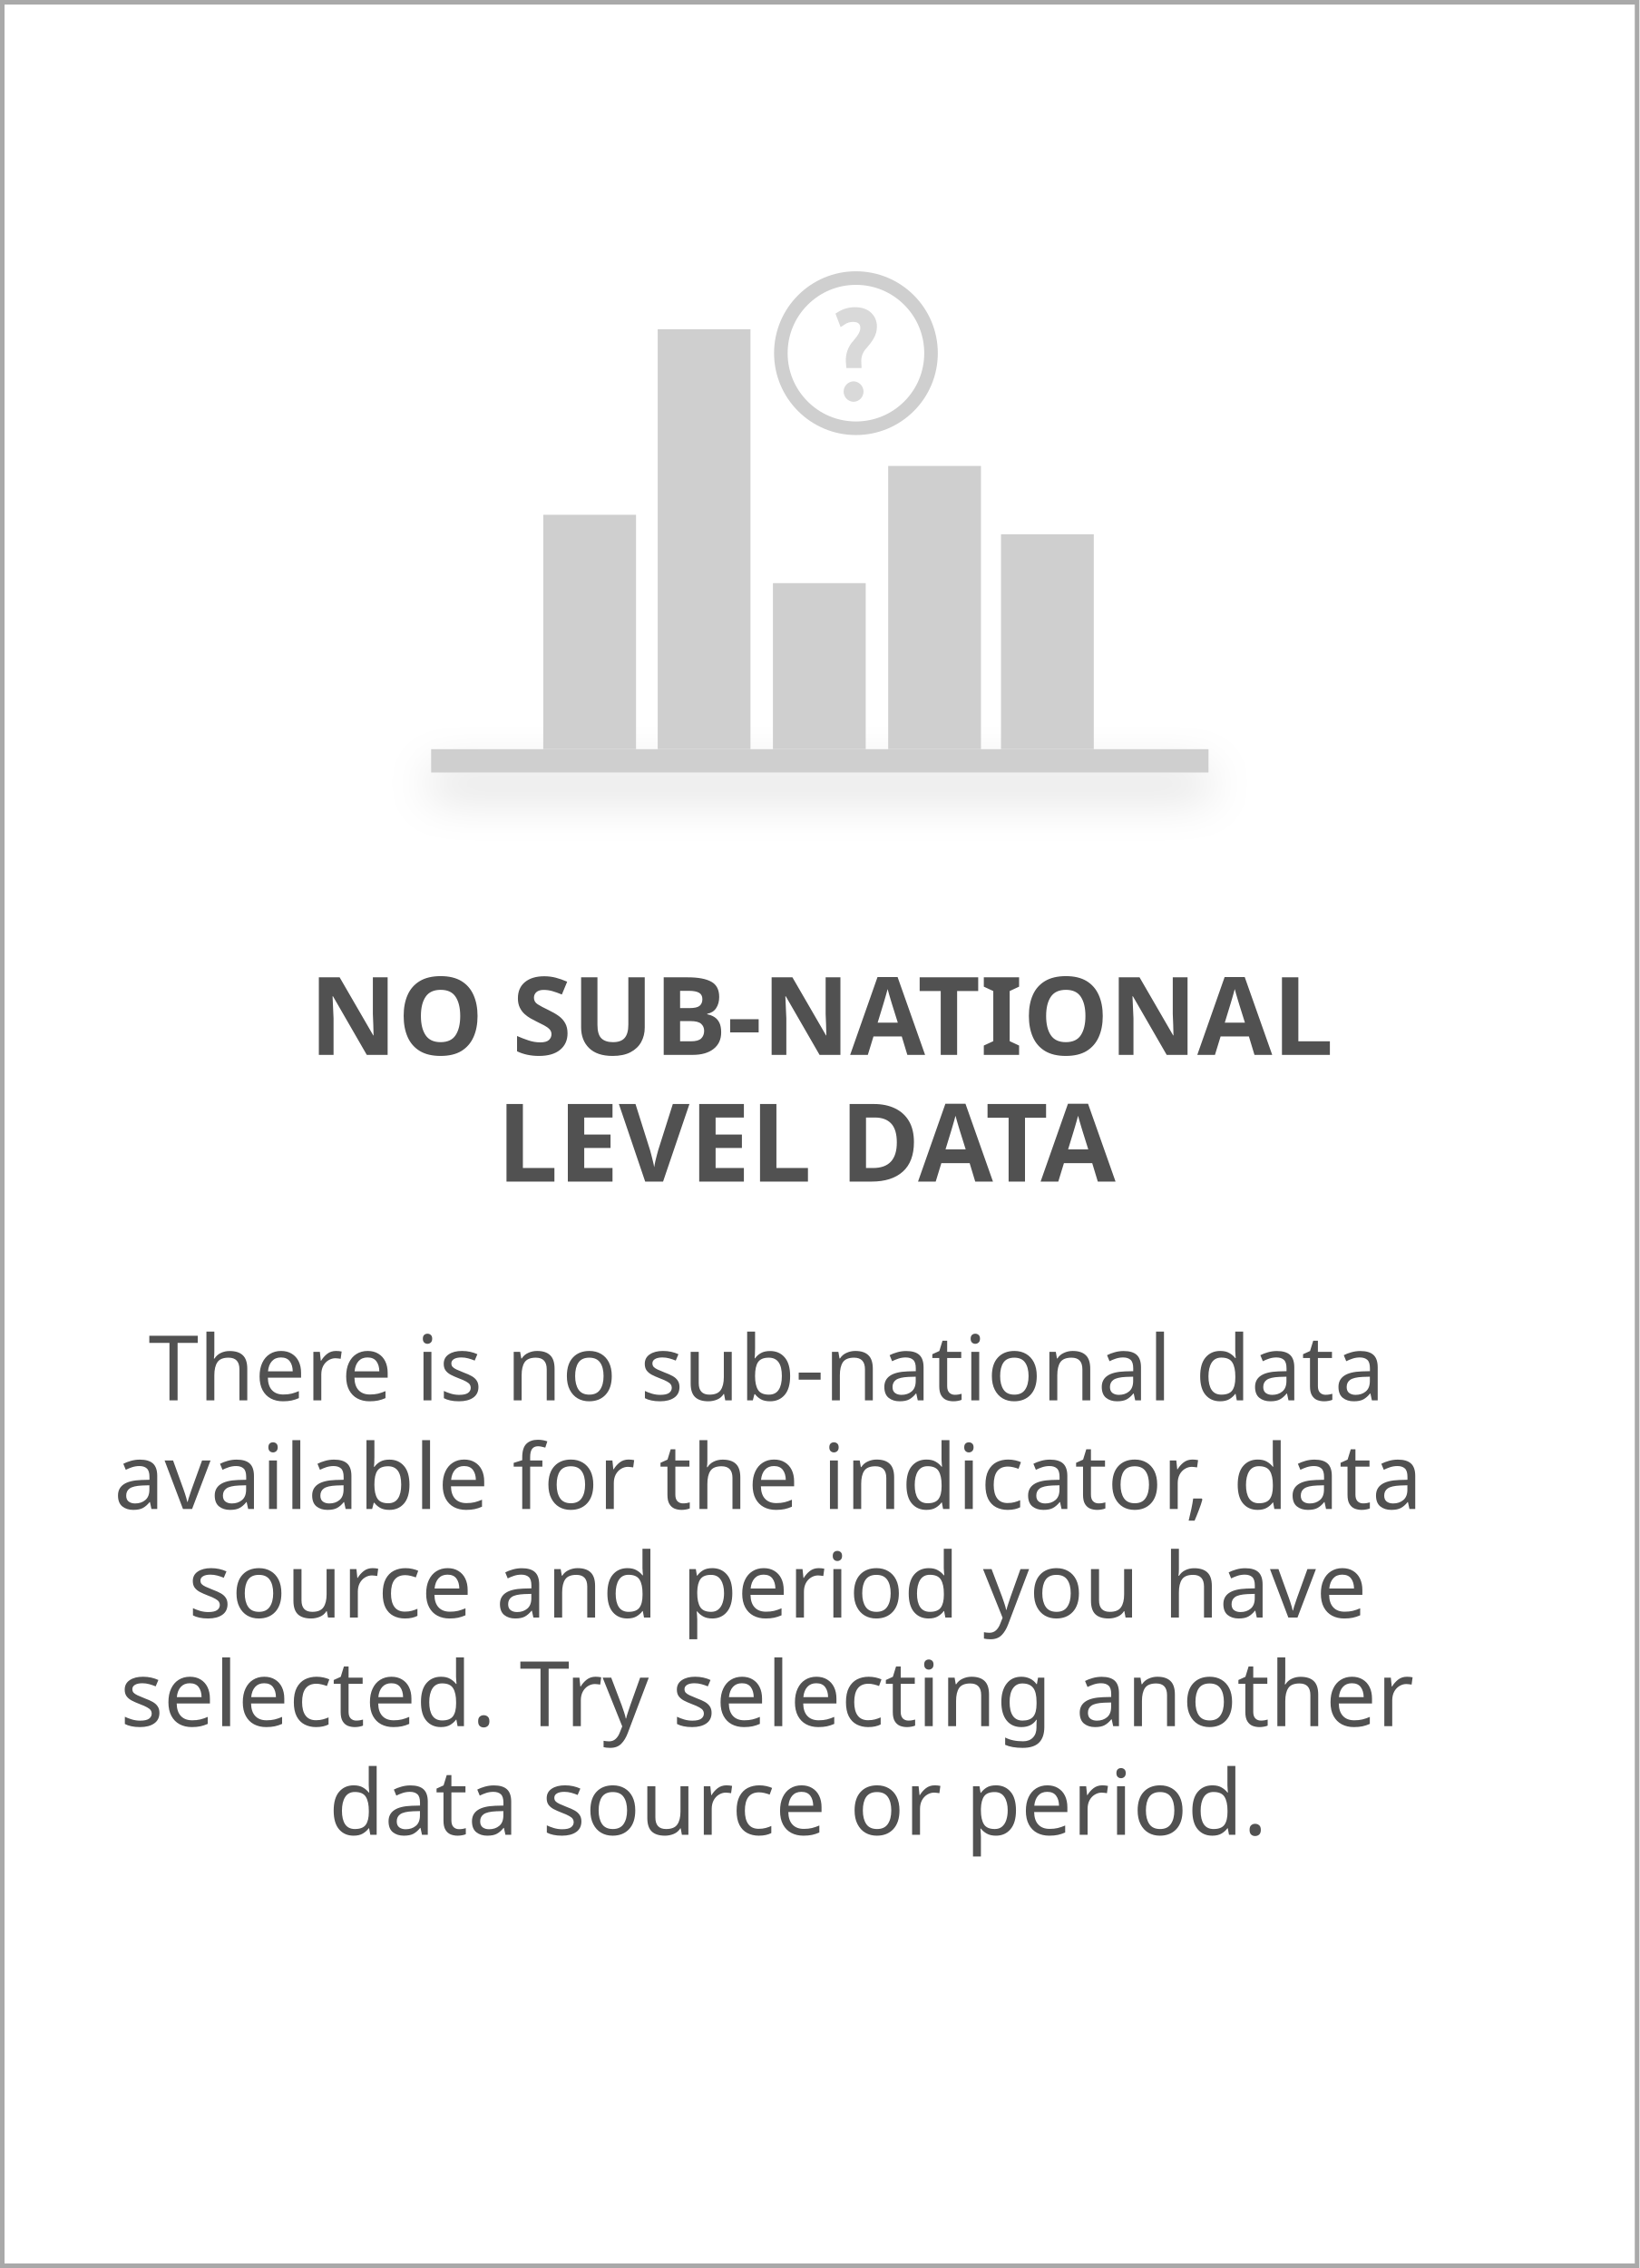
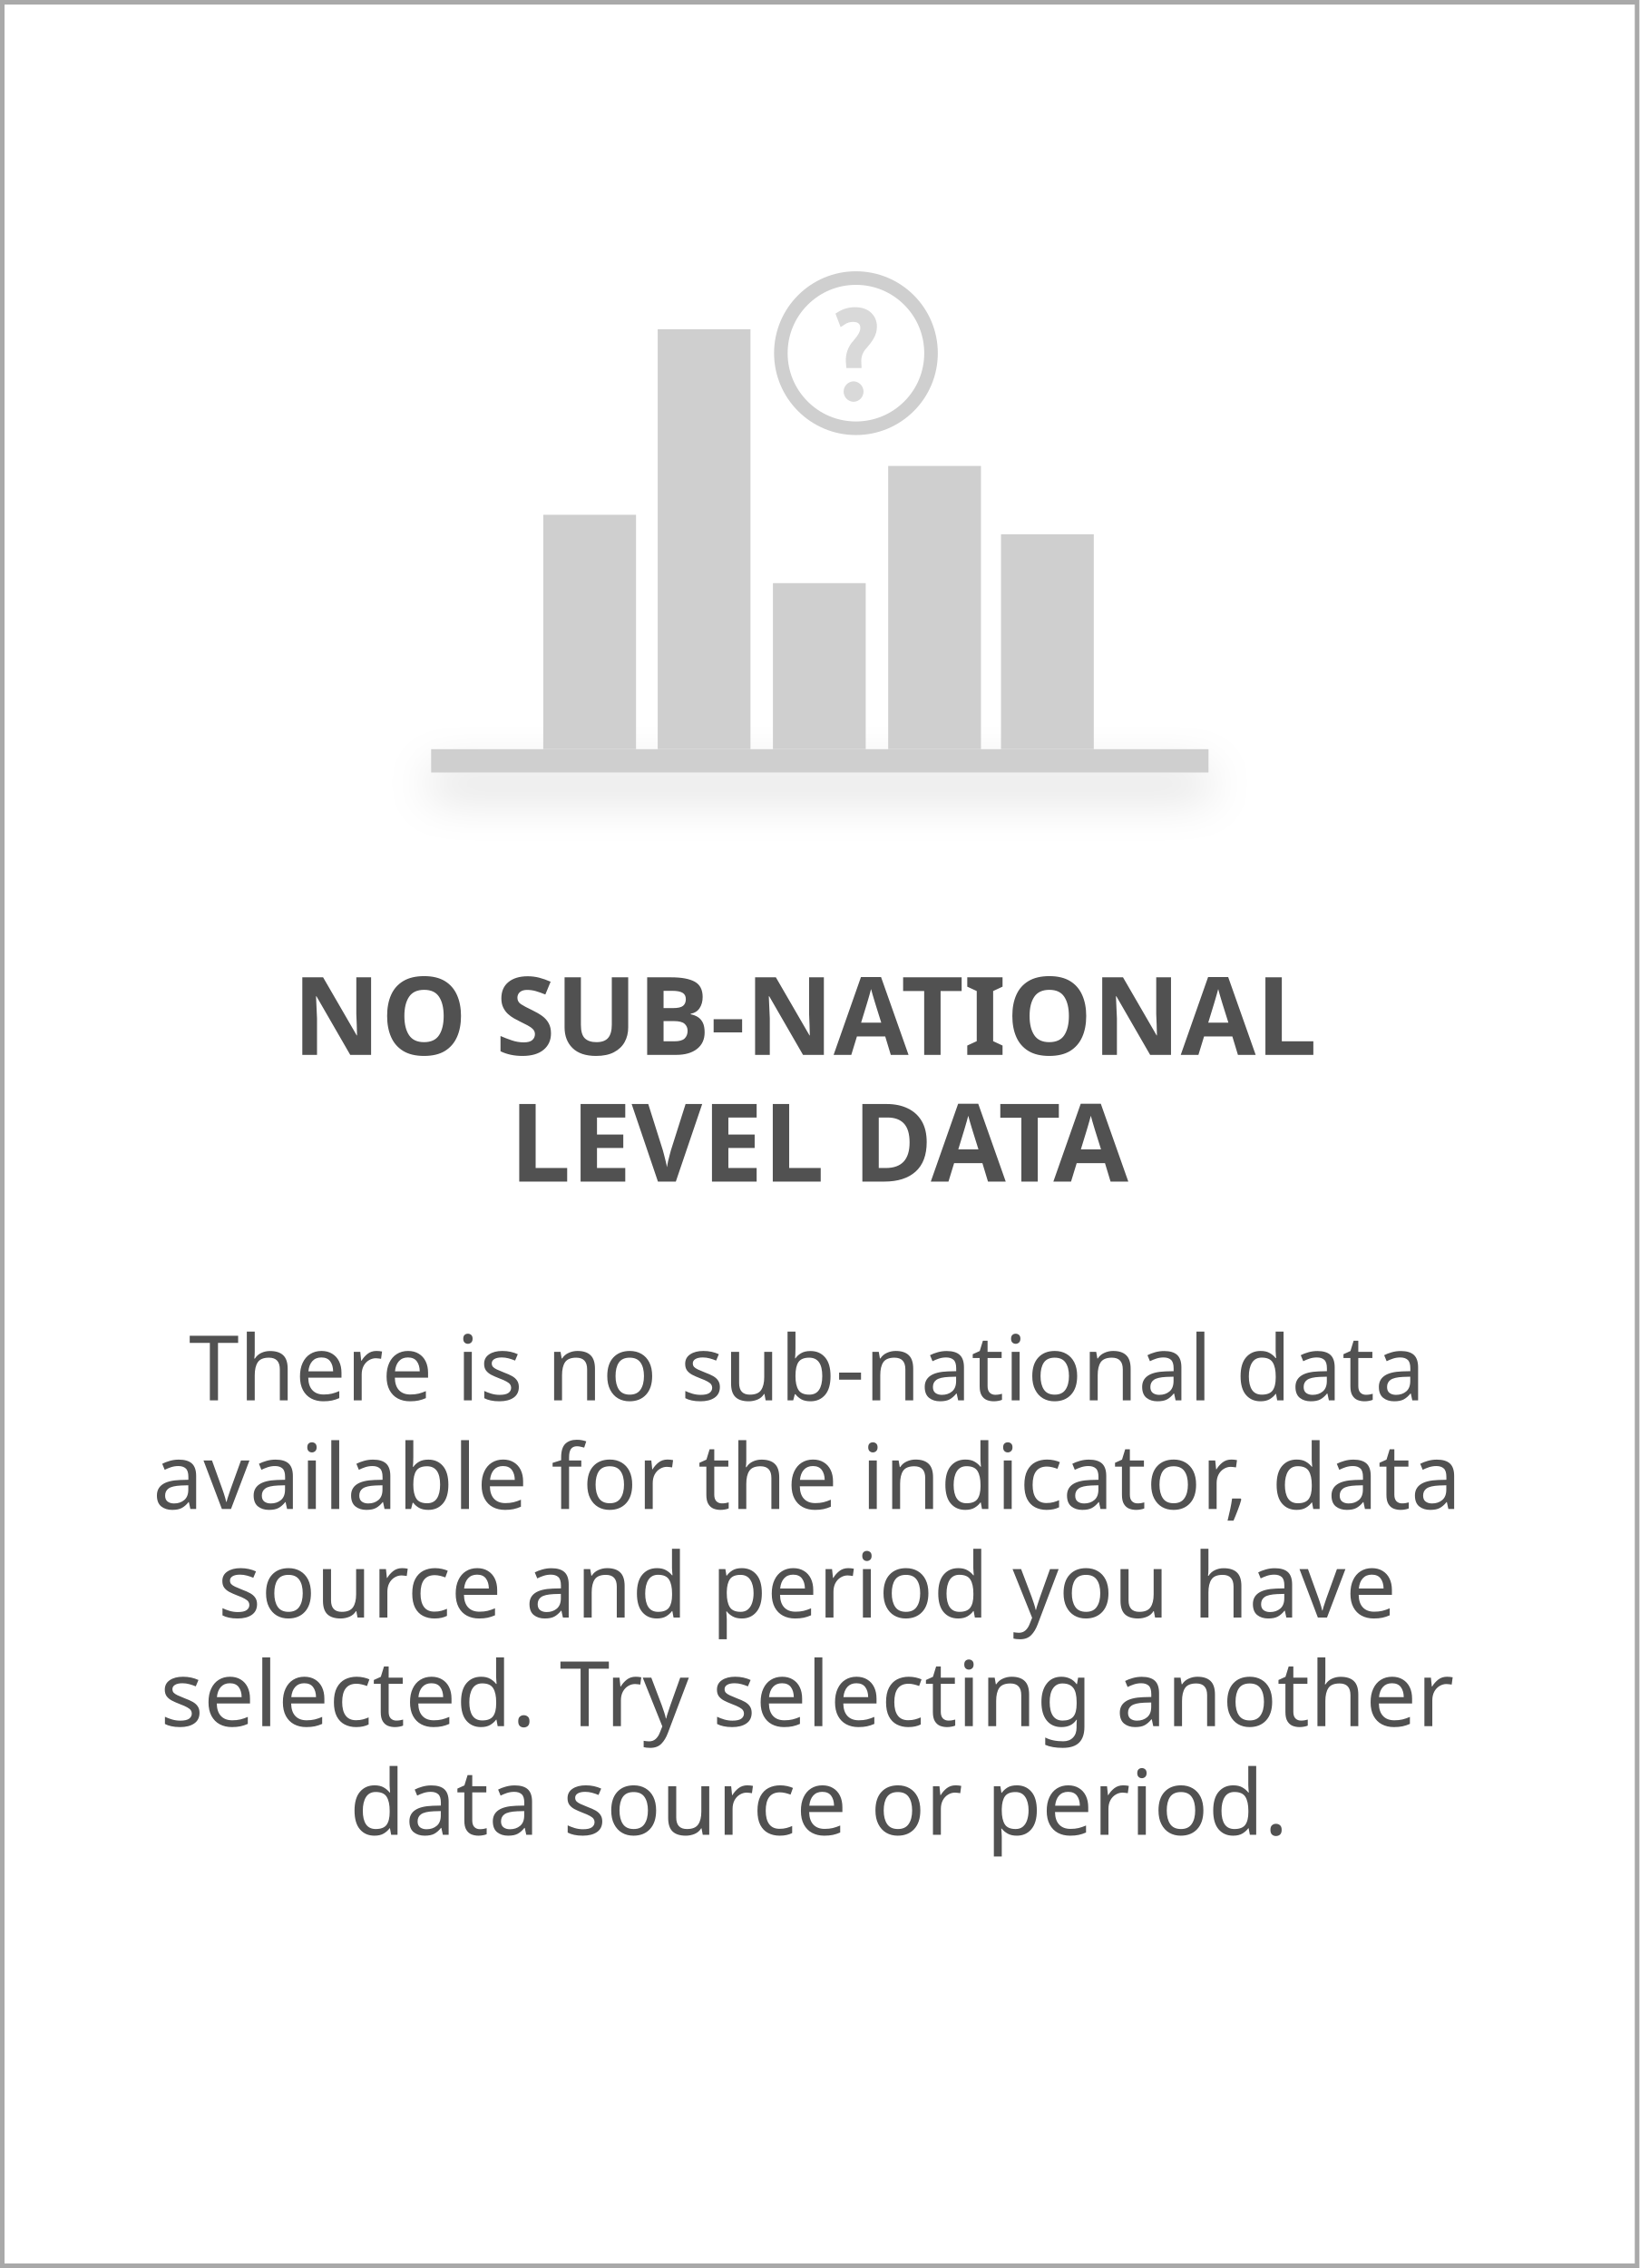
<svg xmlns="http://www.w3.org/2000/svg" width="362.338" height="501.232" viewBox="0 0 362.338 501.232">
  <defs>
    <filter id="Rectangle_2654" x="80.291" y="155.56" width="201.83" height="35.17" filterUnits="userSpaceOnUse">
      <feOffset dy="5" input="SourceAlpha" />
      <feGaussianBlur stdDeviation="5" result="blur" />
      <feFlood flood-opacity="0.161" />
      <feComposite operator="in" in2="blur" />
      <feComposite in="SourceGraphic" />
    </filter>
  </defs>
  <g id="Group_2265" data-name="Group 2265" transform="translate(-1397 -611)">
    <g id="Rectangle_2661" data-name="Rectangle 2661" transform="translate(1397 611)" fill="#fff" stroke="#a9a9a9" stroke-width="1">
      <rect width="362.338" height="501.232" stroke="none" />
      <rect x="0.5" y="0.5" width="361.338" height="500.232" fill="none" />
    </g>
-     <text id="NO_SUB-NATIONAL_LEVEL_DATA" data-name="NO SUB-NATIONAL LEVEL DATA" transform="translate(1578 844.131)" fill="#515151" font-size="24" font-family="WorkSans-Bold, Work Sans" font-weight="700">
-       <tspan x="-112.68" y="0">NO SUB-NATIONAL</tspan>
-       <tspan x="-71.208" y="28">LEVEL DATA</tspan>
+     <text id="NO_SUB-NATIONAL_LEVEL_DATA" data-name="NO SUB-NATIONAL LEVEL DATA" transform="translate(1578 844.131)" fill="#515151" font-size="24" font-family="WorkSans-Bold, Work Sans" font-weight="700" text-anchor="middle" text-align="center">
+       <tspan x="0" y="0">NO SUB-NATIONAL</tspan>
+       <tspan x="0" y="28">LEVEL DATA</tspan>
    </text>
-     <text id="There_is_no_sub-national_data_available_for_the_indicator_data_source_and_period_you_have_selected._Try_selecting_another_data_source_or_period." data-name="There is no sub-national data  available for the indicator, data  source and period you have  selected. Try selecting another  data source or period." transform="translate(1578 920.485)" fill="#515151" font-size="20" font-family="WorkSans-Regular, Work Sans">
-       <tspan x="-148.2" y="0">There is no sub-national data </tspan>
-       <tspan x="-155.84" y="24">available for the indicator, data </tspan>
-       <tspan x="-139.4" y="48">source and period you have </tspan>
-       <tspan x="-154.45" y="72">selected. Try selecting another </tspan>
-       <tspan x="-108.34" y="96">data source or period.</tspan>
+     <text id="There_is_no_sub-national_data_available_for_the_indicator_data_source_and_period_you_have_selected." data-name="There is no sub-national data            available for the indicator, data            source and period you have            selected. Try selecting another            data source or period." transform="translate(1578 920.485)" fill="#515151" font-size="20" font-family="WorkSans-Regular, Work Sans" text-anchor="middle" text-align="center">
+       <tspan x="0" y="0">There is no sub-national data </tspan>
+       <tspan x="0" y="24">available for the indicator, data </tspan>
+       <tspan x="0" y="48">source and period you have </tspan>
+       <tspan x="0" y="72">selected. Try selecting another </tspan>
+       <tspan x="0" y="96">data source or period.</tspan>
    </text>
    <g id="Group_2098" data-name="Group 2098" transform="translate(-5711.708 -6608.046)">
      <g transform="matrix(1, 0, 0, 1, 7108.71, 7219.05)" filter="url(#Rectangle_2654)">
        <rect id="Rectangle_2654-2" data-name="Rectangle 2654" width="171.83" height="5.17" transform="translate(95.29 165.56)" fill="#cfcfcf" />
      </g>
      <rect id="Rectangle_2655" data-name="Rectangle 2655" width="20.506" height="51.793" transform="translate(7228.785 7332.813)" fill="#cfcfcf" />
      <rect id="Rectangle_2656" data-name="Rectangle 2656" width="20.506" height="92.796" transform="translate(7254.08 7291.81)" fill="#cfcfcf" />
      <rect id="Rectangle_2657" data-name="Rectangle 2657" width="20.506" height="36.687" transform="translate(7279.552 7347.919)" fill="#cfcfcf" />
      <rect id="Rectangle_2659" data-name="Rectangle 2659" width="20.506" height="47.477" transform="translate(7329.961 7337.128)" fill="#cfcfcf" />
      <rect id="Rectangle_2658" data-name="Rectangle 2658" width="20.506" height="62.584" transform="translate(7305.025 7322.022)" fill="#cfcfcf" />
      <g id="Group_2091" data-name="Group 2091" transform="translate(7279.802 7279)">
        <g id="Path_4226" data-name="Path 4226" transform="translate(0 0)" fill="none">
          <path d="M18.1,0A18.1,18.1,0,1,1,0,18.1,18.1,18.1,0,0,1,18.1,0Z" stroke="none" />
          <path d="M 18.096 3 C 14.063 3 10.273 4.57 7.421 7.421 C 4.57 10.273 3 14.063 3 18.096 C 3 22.128 4.57 25.919 7.421 28.77 C 10.273 31.621 14.063 33.191 18.096 33.191 C 22.128 33.191 25.919 31.621 28.77 28.77 C 31.621 25.919 33.191 22.128 33.191 18.096 C 33.191 14.063 31.621 10.273 28.77 7.421 C 25.919 4.57 22.128 3 18.096 3 M 18.096 0 C 28.09 0 36.191 8.102 36.191 18.096 C 36.191 28.09 28.09 36.191 18.096 36.191 C 8.102 36.191 0 28.09 0 18.096 C 0 8.102 8.102 0 18.096 0 Z" stroke="none" fill="#cfcfcf" />
        </g>
        <g id="Group_2090" data-name="Group 2090" transform="translate(14.49 8.688)" opacity="0.8">
          <path id="Path_4223" data-name="Path 4223" d="M80.67,42.391a6.347,6.347,0,0,0-3.459.967l.58,1.524a4.29,4.29,0,0,1,2.442-.75c1.523.025,2.3.845,2.3,2.078,0,1.087-.606,2.029-1.692,3.312a5.541,5.541,0,0,0-1.5,4.181l.049.628h1.885l-.026-.628a4.773,4.773,0,0,1,1.377-3.553c1.159-1.378,2.08-2.561,2.08-4.206C84.706,44.106,83.448,42.391,80.67,42.391Z" transform="translate(-77.211 -42.391)" fill="#cfcfcf" stroke="#cfcfcf" stroke-width="1.5" />
          <path id="Path_4224" data-name="Path 4224" d="M79.932,53.068a1.512,1.512,0,0,0-.023,3.021,1.512,1.512,0,0,0,.023-3.021Z" transform="translate(-76.839 -36.682)" fill="#cfcfcf" stroke="#cfcfcf" stroke-width="1.5" />
        </g>
      </g>
    </g>
  </g>
</svg>
